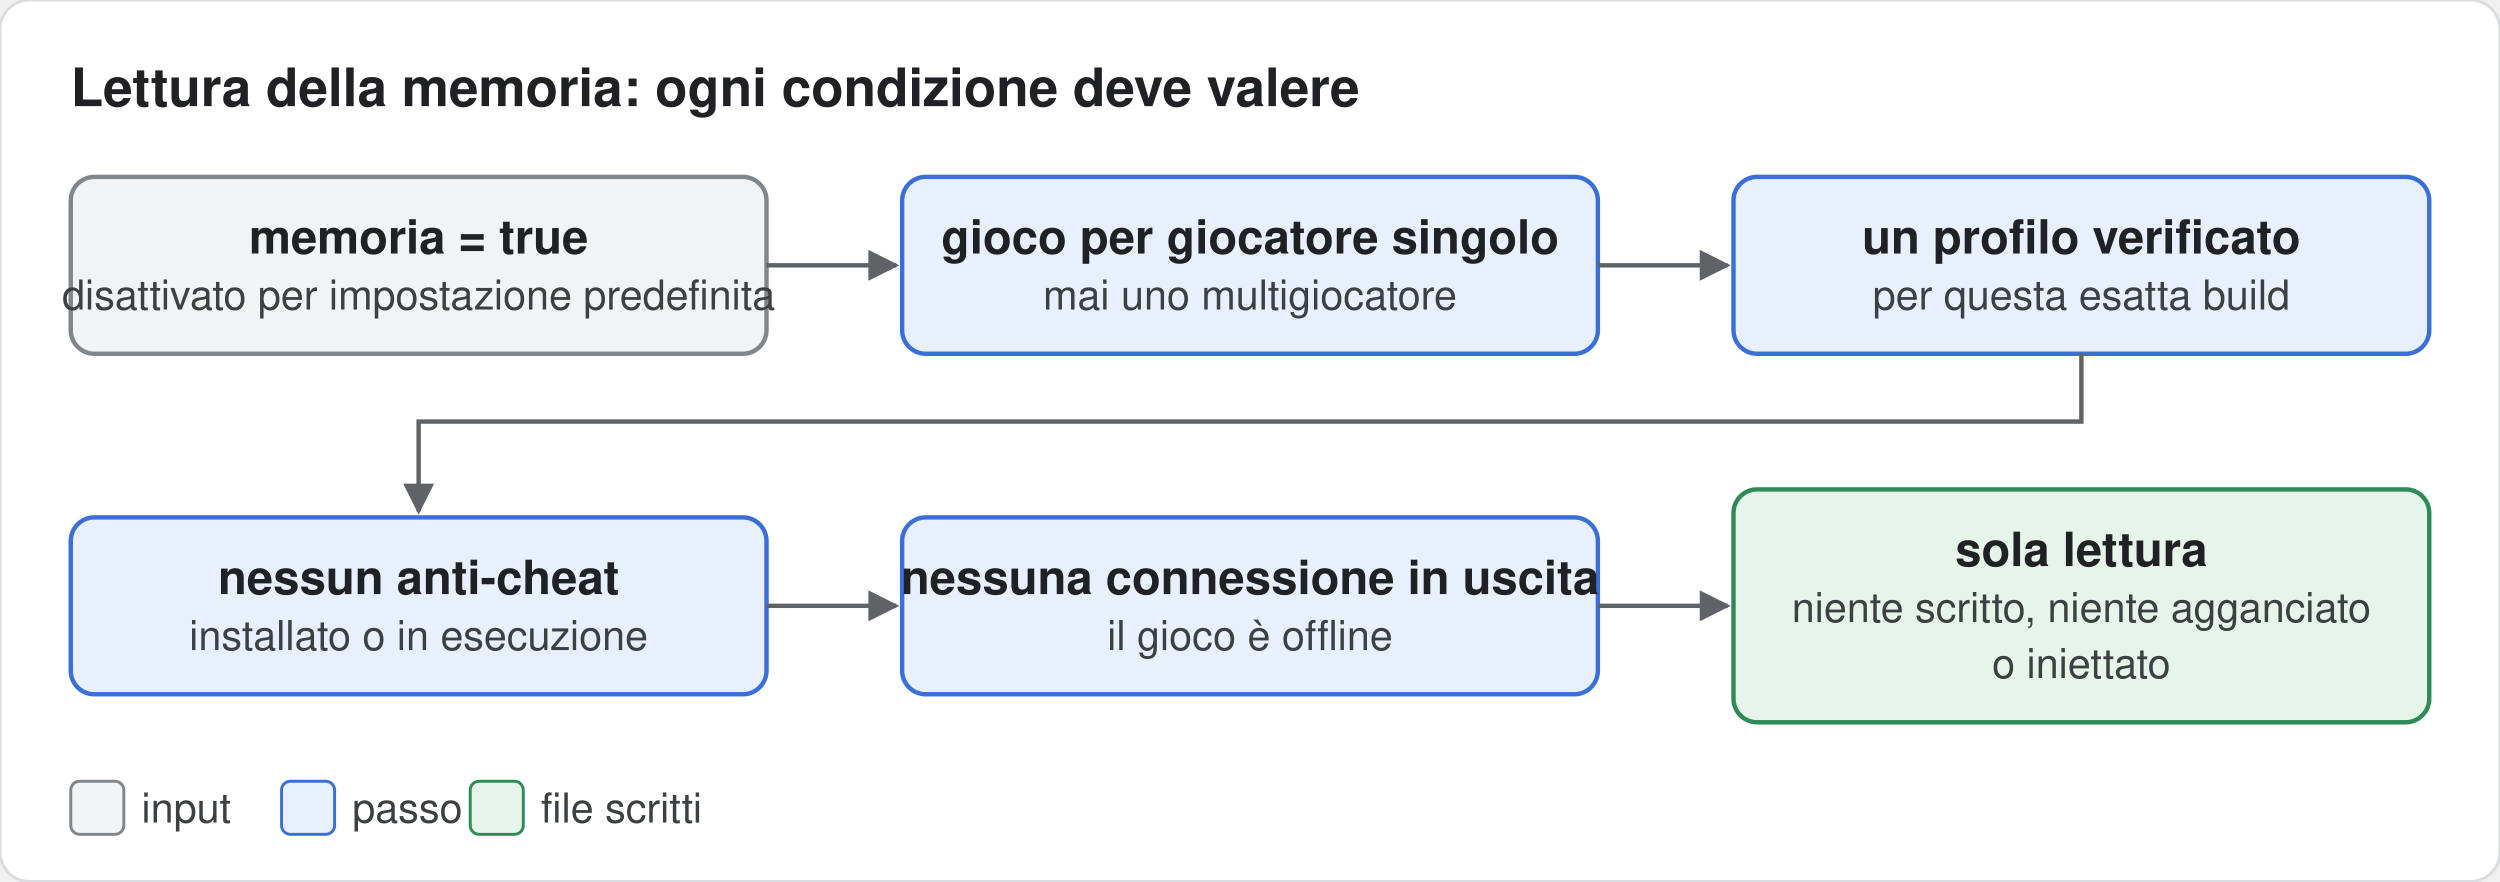
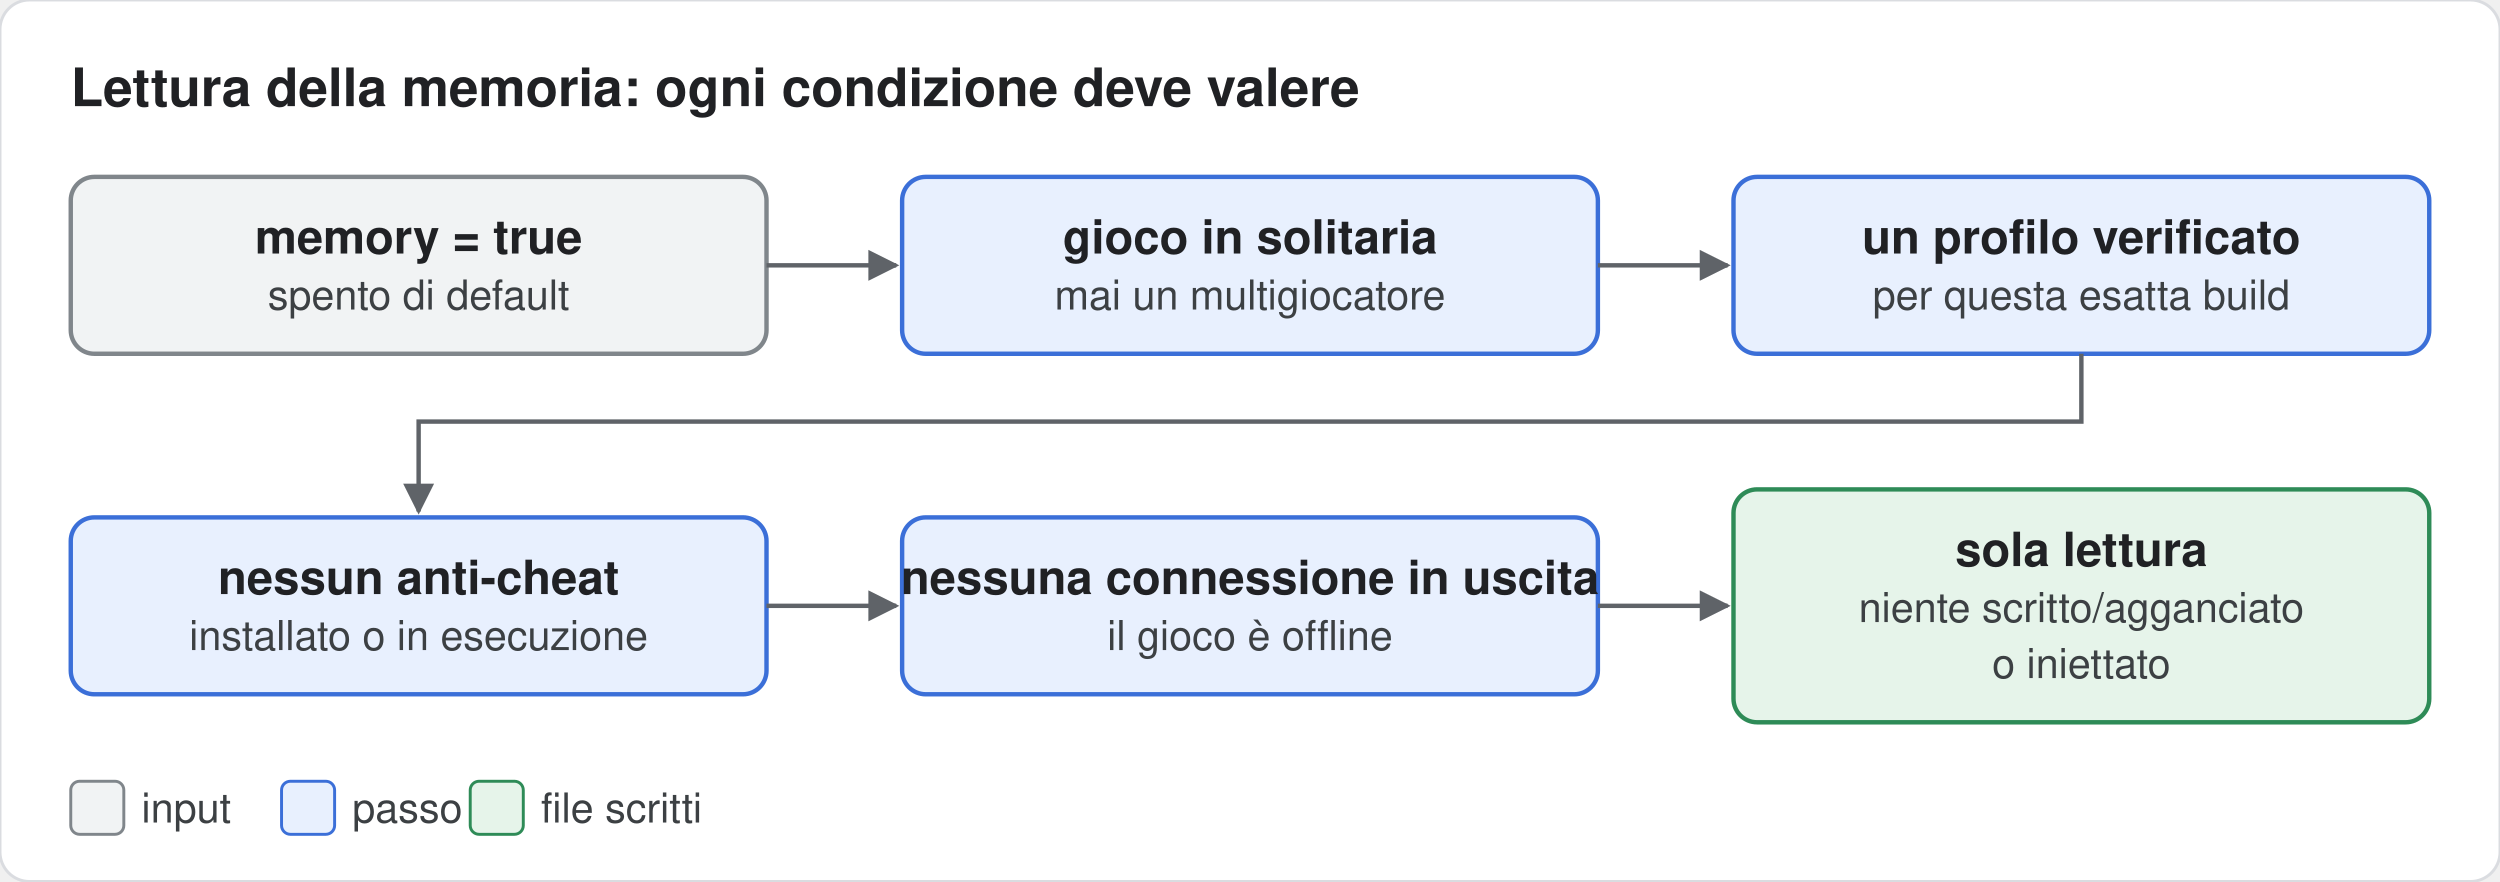
<svg xmlns="http://www.w3.org/2000/svg" width="848" height="299" viewBox="0 0 848 299" font-family="Segoe UI,Helvetica,Arial,sans-serif" role="img" aria-label="Reading memory: every condition must hold">
  <defs>
    <marker id="a" viewBox="0 0 10 10" refX="9" refY="5" markerWidth="7" markerHeight="7" orient="auto">
      <path d="M0,0 L10,5 L0,10 z" fill="#5f6368" />
    </marker>
  </defs>
  <rect width="848" height="299" rx="10" fill="#ffffff" stroke="#dadce0" />
  <text x="24" y="36" font-size="18" font-weight="600" fill="#202124">Lettura della memoria: ogni condizione deve valere</text>
  <rect x="24" y="60.0" width="236" height="60" rx="8" fill="#f1f3f4" stroke="#80868b" stroke-width="1.5" />
-   <text x="142.0" y="86.0" text-anchor="middle" font-weight="600" font-size="16" fill="#202124">memoria = true</text>
-   <text x="142.0" y="105.0" text-anchor="middle" font-size="14" fill="#3c4043">disattivato per impostazione predefinita</text>
+   <text x="142.0" y="86.0" text-anchor="middle" font-weight="600" font-size="16" fill="#202124">memory = true</text>
+   <text x="142.0" y="105.0" text-anchor="middle" font-size="14" fill="#3c4043">spento di default</text>
  <rect x="306" y="60.0" width="236" height="60" rx="8" fill="#e8f0fe" stroke="#3b6fd8" stroke-width="1.5" />
-   <text x="424.0" y="86.0" text-anchor="middle" font-weight="600" font-size="16" fill="#202124">gioco per giocatore singolo</text>
-   <text x="424.0" y="105.0" text-anchor="middle" font-size="14" fill="#3c4043">mai uno multigiocatore</text>
+   <text x="424.0" y="86.0" text-anchor="middle" font-weight="600" font-size="16" fill="#202124">gioco in solitaria</text>
+   <text x="424.0" y="105.0" text-anchor="middle" font-size="14" fill="#3c4043">mai un multigiocatore</text>
  <rect x="588" y="60.0" width="236" height="60" rx="8" fill="#e8f0fe" stroke="#3b6fd8" stroke-width="1.5" />
  <text x="706.0" y="86.0" text-anchor="middle" font-weight="600" font-size="16" fill="#202124">un profilo verificato</text>
  <text x="706.0" y="105.0" text-anchor="middle" font-size="14" fill="#3c4043">per questa esatta build</text>
  <line x1="260" y1="90.0" x2="304" y2="90.0" stroke="#5f6368" stroke-width="1.5" marker-end="url(#a)" />
  <line x1="542" y1="90.0" x2="586" y2="90.0" stroke="#5f6368" stroke-width="1.5" marker-end="url(#a)" />
  <path d="M706.0,120.0 V143.0 H142.0 V173.5" fill="none" stroke="#5f6368" stroke-width="1.5" marker-end="url(#a)" />
  <rect x="24" y="175.5" width="236" height="60" rx="8" fill="#e8f0fe" stroke="#3b6fd8" stroke-width="1.5" />
  <text x="142.0" y="201.5" text-anchor="middle" font-weight="600" font-size="16" fill="#202124">nessun anti-cheat</text>
  <text x="142.0" y="220.5" text-anchor="middle" font-size="14" fill="#3c4043">installato o in esecuzione</text>
  <rect x="306" y="175.5" width="236" height="60" rx="8" fill="#e8f0fe" stroke="#3b6fd8" stroke-width="1.5" />
  <text x="424.0" y="201.5" text-anchor="middle" font-weight="600" font-size="16" fill="#202124">nessuna connessione in uscita</text>
  <text x="424.0" y="220.5" text-anchor="middle" font-size="14" fill="#3c4043">il gioco è offline</text>
  <rect x="588" y="166.0" width="236" height="79" rx="8" fill="#e6f4ea" stroke="#2e8b57" stroke-width="1.5" />
  <text x="706.0" y="192.0" text-anchor="middle" font-weight="600" font-size="16" fill="#202124">sola lettura</text>
-   <text x="706.0" y="211.0" text-anchor="middle" font-size="14" fill="#3c4043">niente scritto, niente agganciato</text>
+   <text x="706.0" y="211.0" text-anchor="middle" font-size="14" fill="#3c4043">niente scritto/agganciato</text>
  <text x="706.0" y="230.0" text-anchor="middle" font-size="14" fill="#3c4043">o iniettato</text>
  <line x1="260" y1="205.5" x2="304" y2="205.5" stroke="#5f6368" stroke-width="1.5" marker-end="url(#a)" />
  <line x1="542" y1="205.5" x2="586" y2="205.5" stroke="#5f6368" stroke-width="1.5" marker-end="url(#a)" />
  <rect x="24" y="265" width="18" height="18" rx="3" fill="#f1f3f4" stroke="#80868b" />
  <text x="48" y="279" font-size="14" fill="#3c4043">input</text>
  <rect x="95.5" y="265" width="18" height="18" rx="3" fill="#e8f0fe" stroke="#3b6fd8" />
  <text x="119.5" y="279" font-size="14" fill="#3c4043">passo</text>
  <rect x="159.5" y="265" width="18" height="18" rx="3" fill="#e6f4ea" stroke="#2e8b57" />
  <text x="183.5" y="279" font-size="14" fill="#3c4043">file scritti</text>
</svg>
